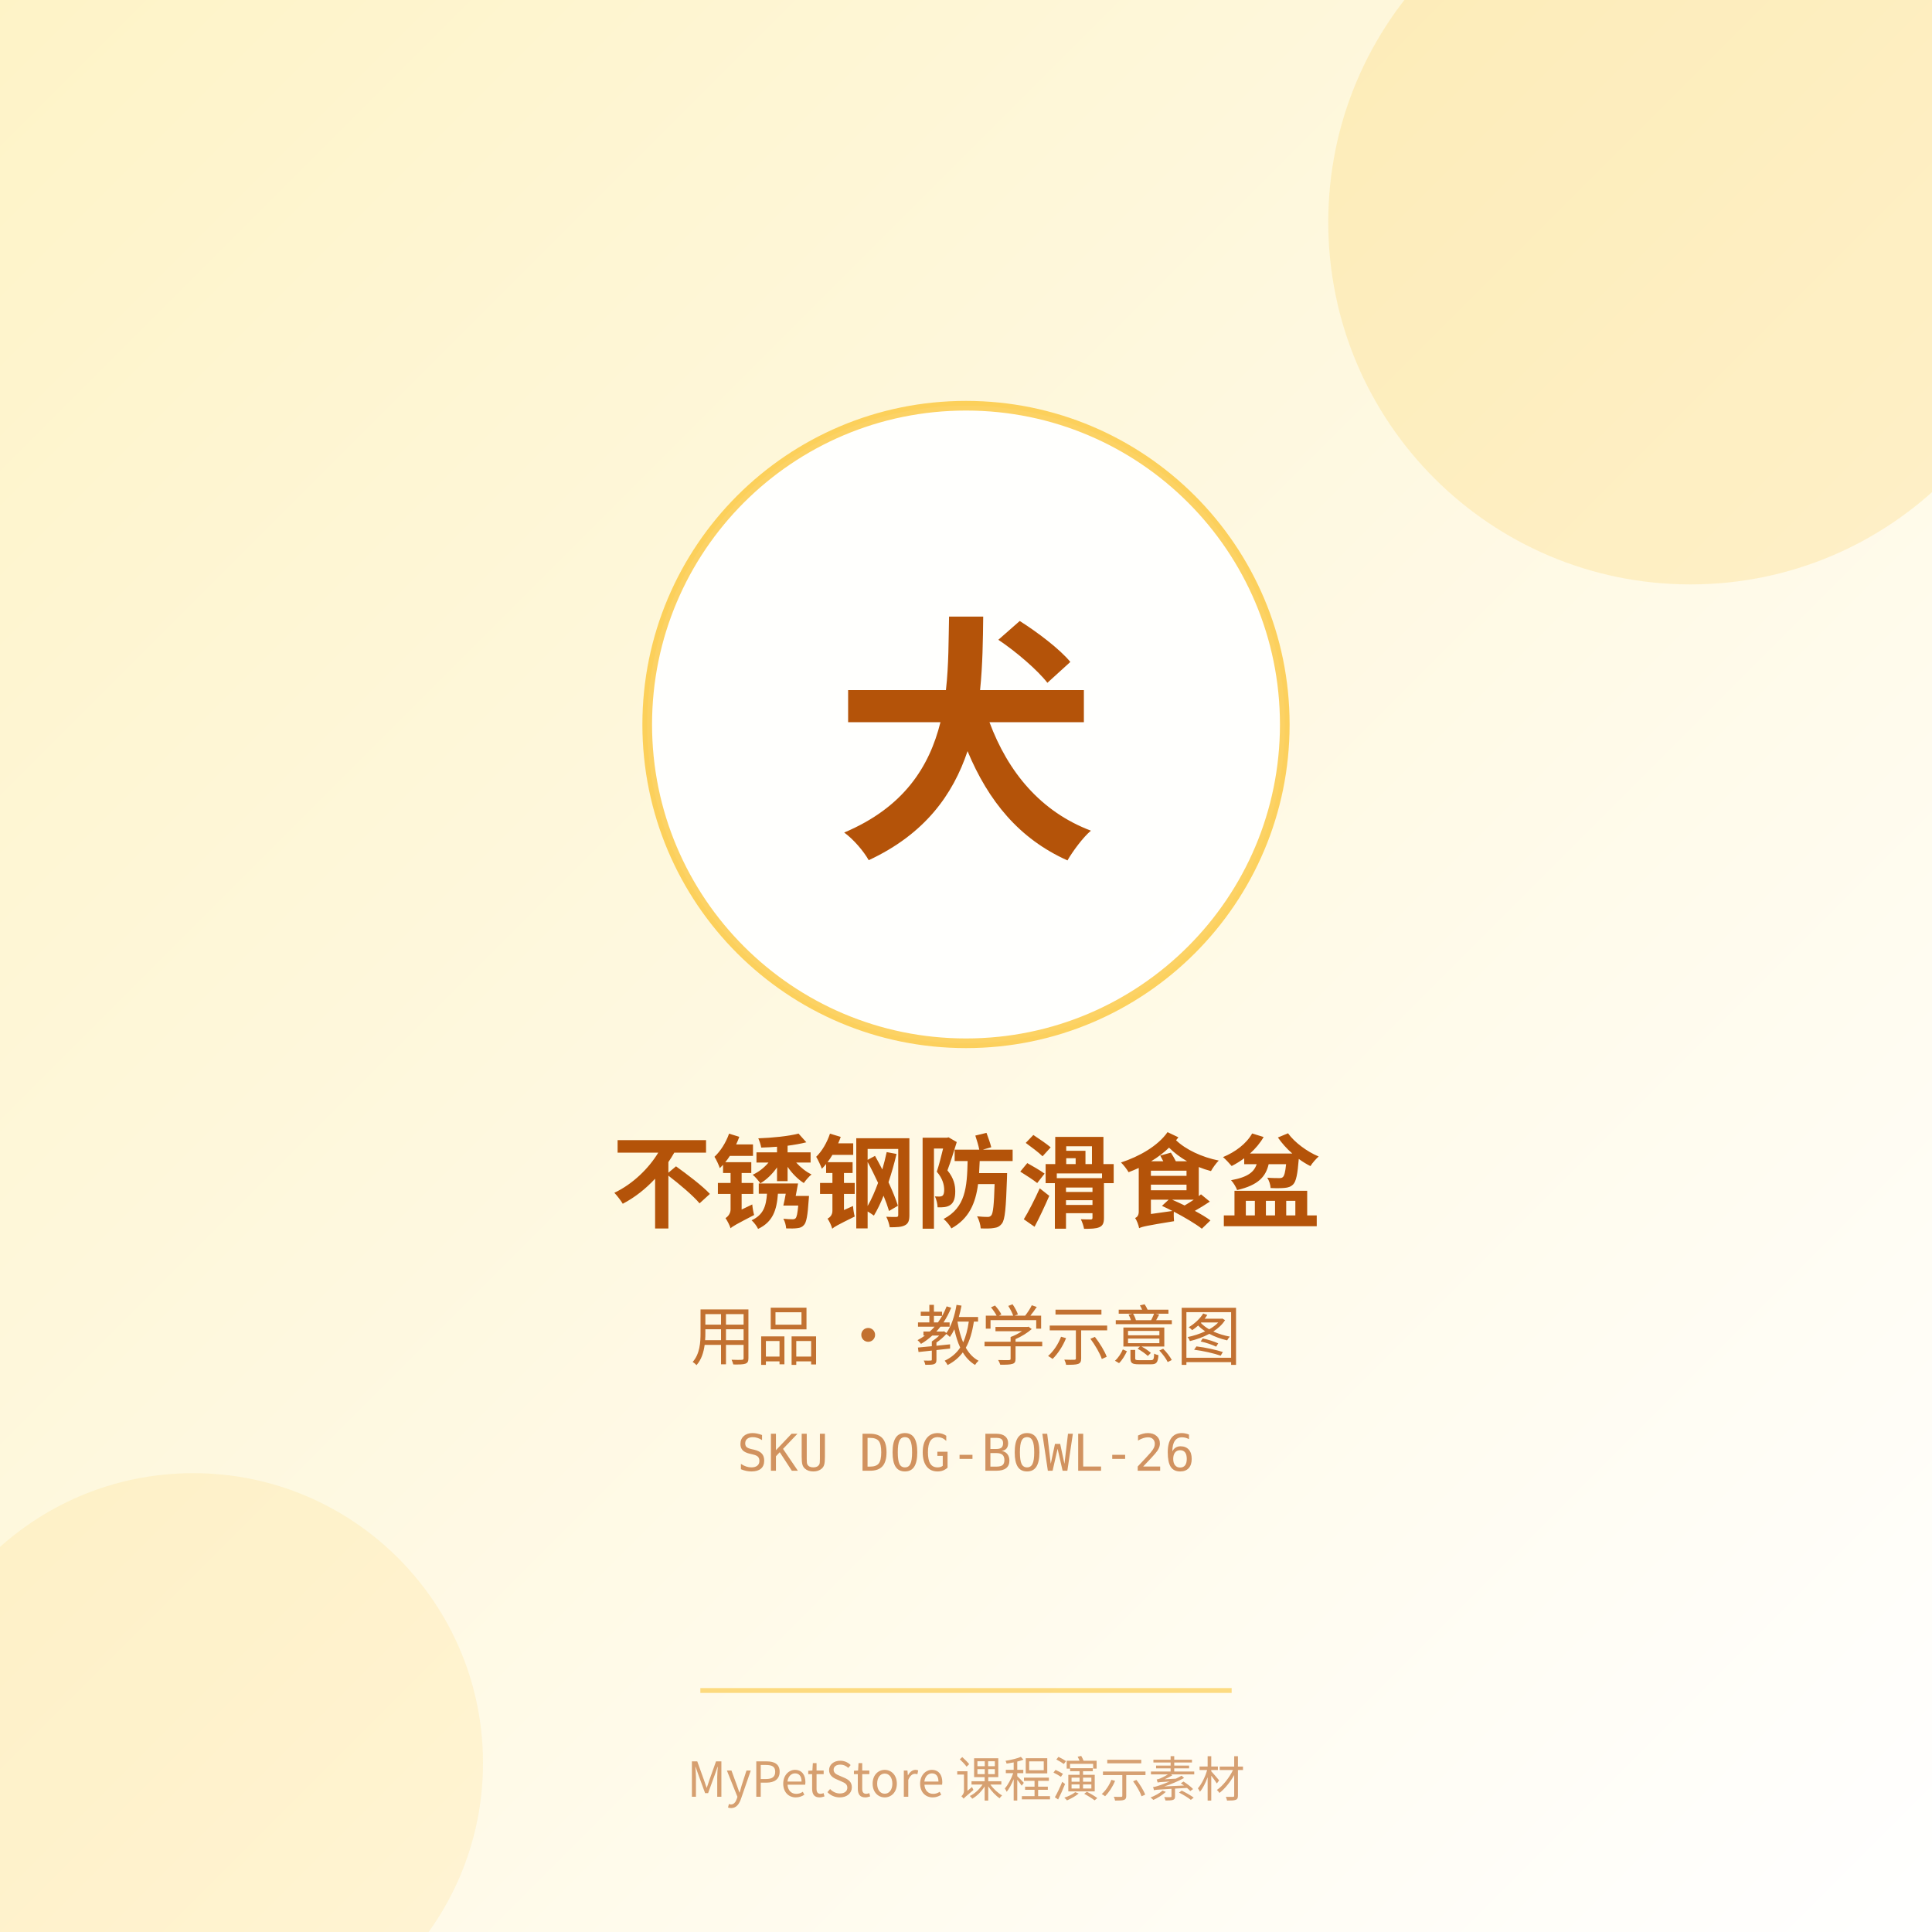
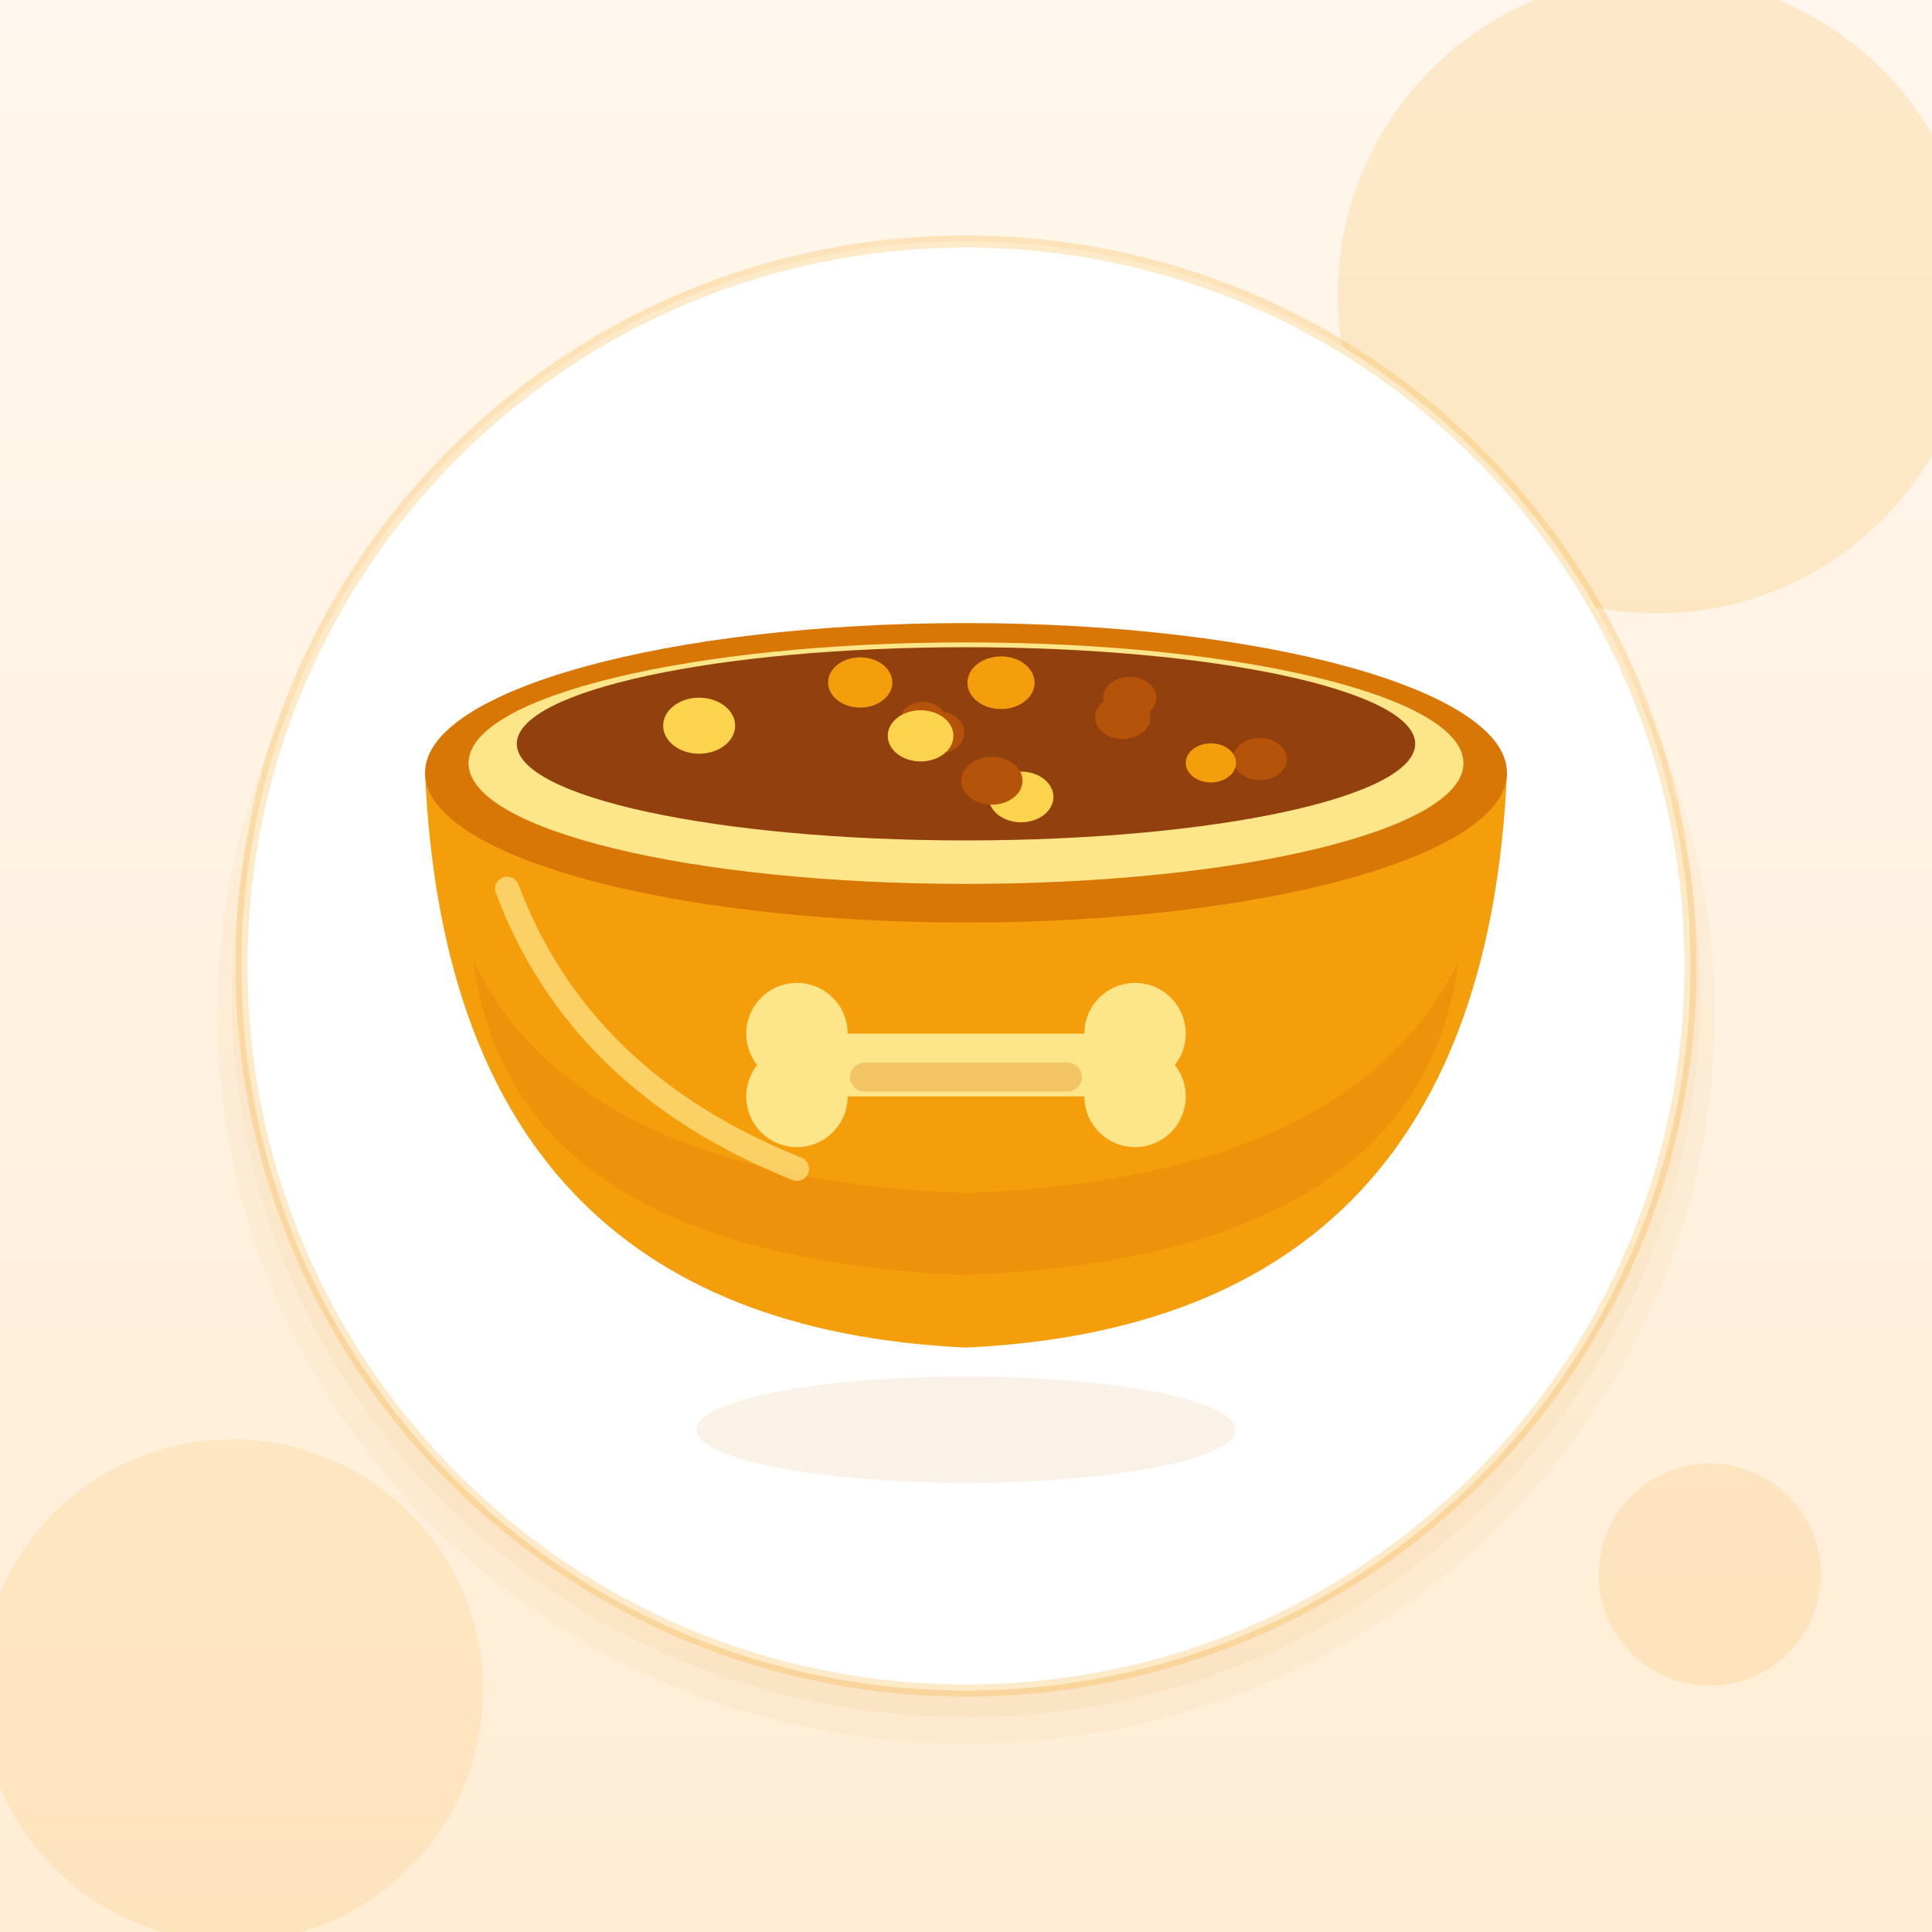
- <svg xmlns="http://www.w3.org/2000/svg" width="800" height="800" viewBox="0 0 800 800" role="img" aria-label="不锈钢防滑食盆 教学示意图">
+ <svg xmlns="http://www.w3.org/2000/svg" viewBox="0 0 800 800">
  <defs>
-     <linearGradient id="bg" x1="0" y1="0" x2="1" y2="1">
-       <stop offset="0%" stop-color="#fef3c7" />
-       <stop offset="100%" stop-color="#ffffff" />
+     <linearGradient id="bg" x1="0" y1="0" x2="0" y2="1">
+       <stop offset="0" stop-color="#fff7ed" />
+       <stop offset="1" stop-color="#ffedd5" />
    </linearGradient>
  </defs>
  <rect width="800" height="800" fill="url(#bg)" />
-   <circle cx="700" cy="92" r="150" fill="#fbbf24" opacity="0.18" />
-   <circle cx="80" cy="730" r="120" fill="#fbbf24" opacity="0.12" />
-   <circle cx="400" cy="300" r="132" fill="#ffffff" opacity="0.94" />
-   <circle cx="400" cy="300" r="132" fill="none" stroke="#fbbf24" stroke-width="4" opacity="0.7" />
-   <text x="400" y="347" text-anchor="middle" font-family="Microsoft YaHei, PingFang SC, Noto Sans CJK SC, sans-serif" font-size="108" font-weight="700" fill="#b45309">犬</text>
-   <text x="400" y="505" text-anchor="middle" font-family="Microsoft YaHei, PingFang SC, Noto Sans CJK SC, sans-serif" font-size="42" font-weight="700" fill="#b45309">不锈钢防滑食盆</text>
-   <text x="400" y="563" text-anchor="middle" font-family="Microsoft YaHei, PingFang SC, Noto Sans CJK SC, sans-serif" font-size="27" fill="#b45309" opacity="0.82">用品 · 教学示意图</text>
-   <text x="400" y="609" text-anchor="middle" font-family="Consolas, monospace" font-size="21" fill="#b45309" opacity="0.62">SKU DOG-BOWL-26</text>
-   <line x1="290" y1="700" x2="510" y2="700" stroke="#fbbf24" stroke-width="2" opacity="0.55" />
-   <text x="400" y="744" text-anchor="middle" font-family="Microsoft YaHei, PingFang SC, Noto Sans CJK SC, sans-serif" font-size="20" fill="#b45309" opacity="0.55">MyPetStore 课程演示素材</text>
+   <g id="deco" fill="#f59e0b">
+     <circle cx="686" cy="122" r="132" opacity="0.16" />
+     <circle cx="96" cy="700" r="104" opacity="0.12" />
+     <circle cx="708" cy="652" r="46" opacity="0.14" />
+   </g>
+   <g id="plate">
+     <ellipse cx="400" cy="420" rx="310" ry="302" fill="#d97706" opacity="0.05" />
+     <ellipse cx="400" cy="412" rx="304" ry="299" fill="#d97706" opacity="0.05" />
+     <circle cx="400" cy="400" r="300" fill="#ffffff" />
+     <circle cx="400" cy="400" r="300" fill="none" stroke="#f59e0b" stroke-width="5" opacity="0.22" />
+   </g>
+   <g id="art" transform="translate(0,-72)">
+     <ellipse cx="400" cy="664" rx="111.6" ry="22" fill="#d97706" opacity="0.1" />
+     <path d="M 176 392 Q 186 620 400 630 Q 614 620 624 392 Z" fill="#f59e0b" />
+     <path d="M 196 470 Q 212 592 400 600 Q 588 592 604 470 Q 560 560 400 566 Q 240 560 196 470 Z" fill="#d97706" opacity="0.3" />
+     <ellipse cx="400" cy="392" rx="224" ry="62" fill="#d97706" />
+     <ellipse cx="400" cy="388" rx="206" ry="50" fill="#fde68a" />
+     <ellipse cx="400" cy="380" rx="186" ry="40" fill="#92400e" />
+     <ellipse cx="521.7" cy="386.3" rx="11.2" ry="8.7" fill="#b45309" opacity="1" />
+     <ellipse cx="414.5" cy="354.7" rx="13.9" ry="10.9" fill="#f59e0b" opacity="1" />
+     <ellipse cx="501.4" cy="387.9" rx="10.4" ry="8.1" fill="#f59e0b" opacity="1" />
+     <ellipse cx="467.8" cy="360.9" rx="11" ry="8.6" fill="#b45309" opacity="1" />
+     <ellipse cx="464.9" cy="369" rx="11.5" ry="9" fill="#b45309" opacity="1" />
+     <ellipse cx="387.9" cy="375.3" rx="11.4" ry="8.9" fill="#b45309" opacity="1" />
+     <ellipse cx="422.8" cy="402" rx="13.4" ry="10.5" fill="#fcd34d" opacity="1" />
+     <ellipse cx="356.2" cy="354.6" rx="13.3" ry="10.4" fill="#f59e0b" opacity="1" />
+     <ellipse cx="382.2" cy="369.8" rx="9.3" ry="7.2" fill="#b45309" opacity="1" />
+     <ellipse cx="381.2" cy="376.7" rx="13.6" ry="10.6" fill="#fcd34d" opacity="1" />
+     <ellipse cx="289.5" cy="372.5" rx="14.9" ry="11.6" fill="#fcd34d" opacity="1" />
+     <ellipse cx="410.7" cy="395.3" rx="12.7" ry="9.9" fill="#b45309" opacity="1" />
+     <rect x="330" y="500" width="140" height="26" rx="13" fill="#fde68a" />
+     <circle cx="330" cy="500" r="21" fill="#fde68a" />
+     <circle cx="330" cy="526" r="21" fill="#fde68a" />
+     <circle cx="470" cy="500" r="21" fill="#fde68a" />
+     <circle cx="470" cy="526" r="21" fill="#fde68a" />
+     <rect x="352" y="512" width="96" height="12" rx="6" fill="#d97706" opacity="0.3" />
+     <path d="M 210 440 Q 240 520 330 556" fill="none" opacity="0.7" stroke="#fde68a" stroke-width="10" stroke-linecap="round" stroke-linejoin="round" />
+   </g>
</svg>
